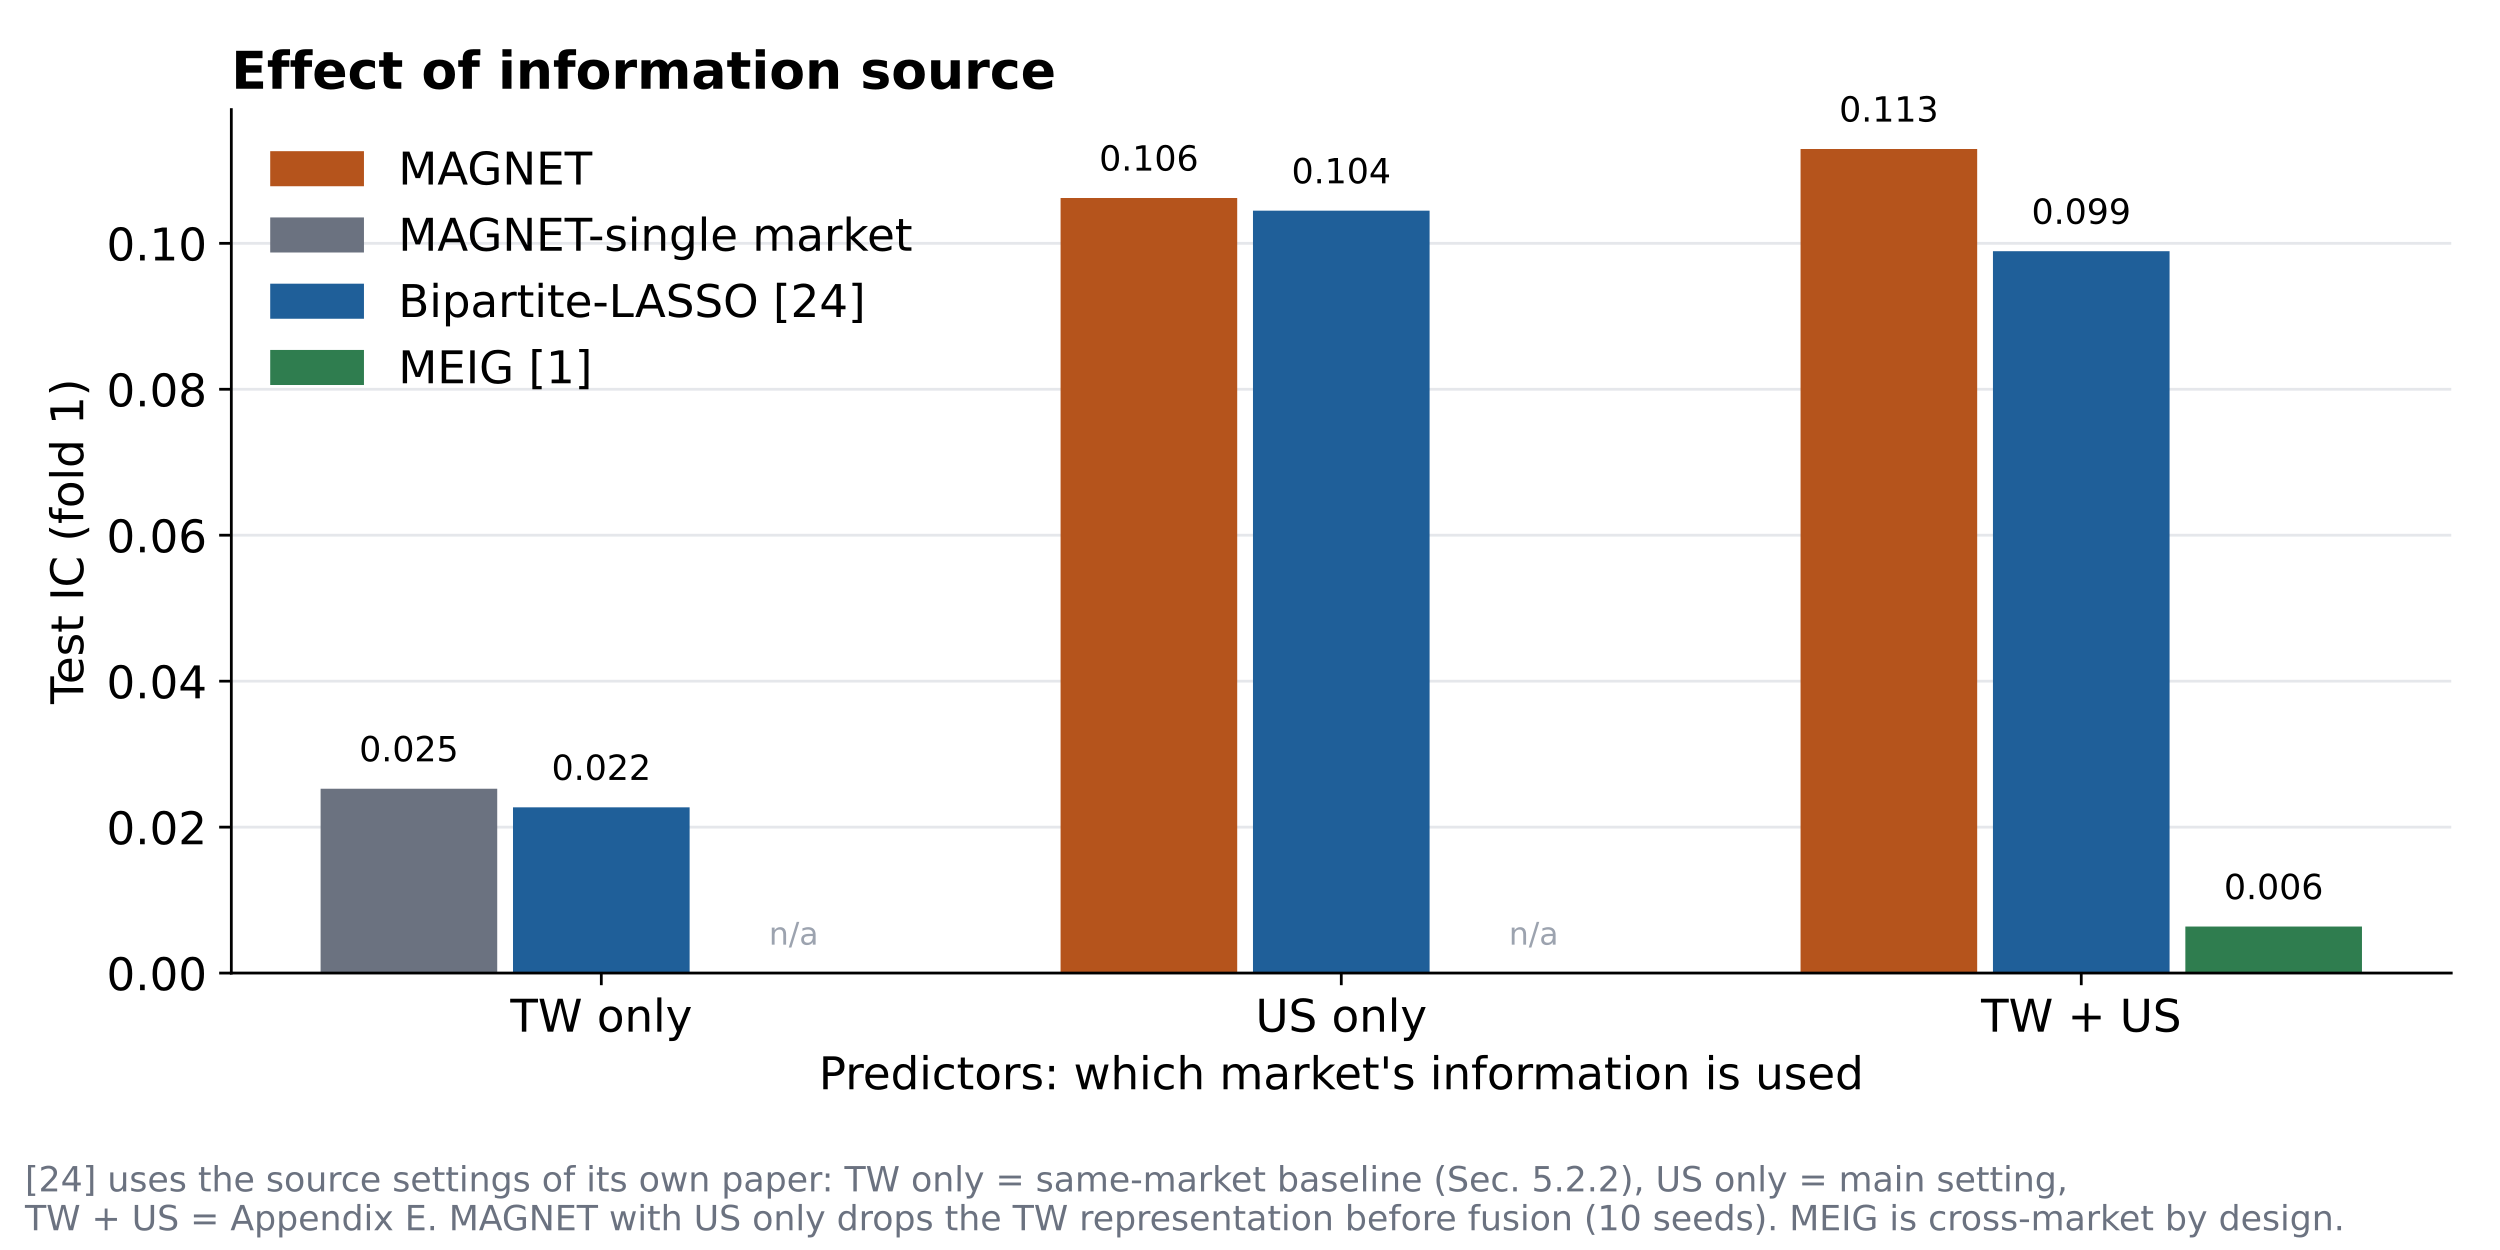
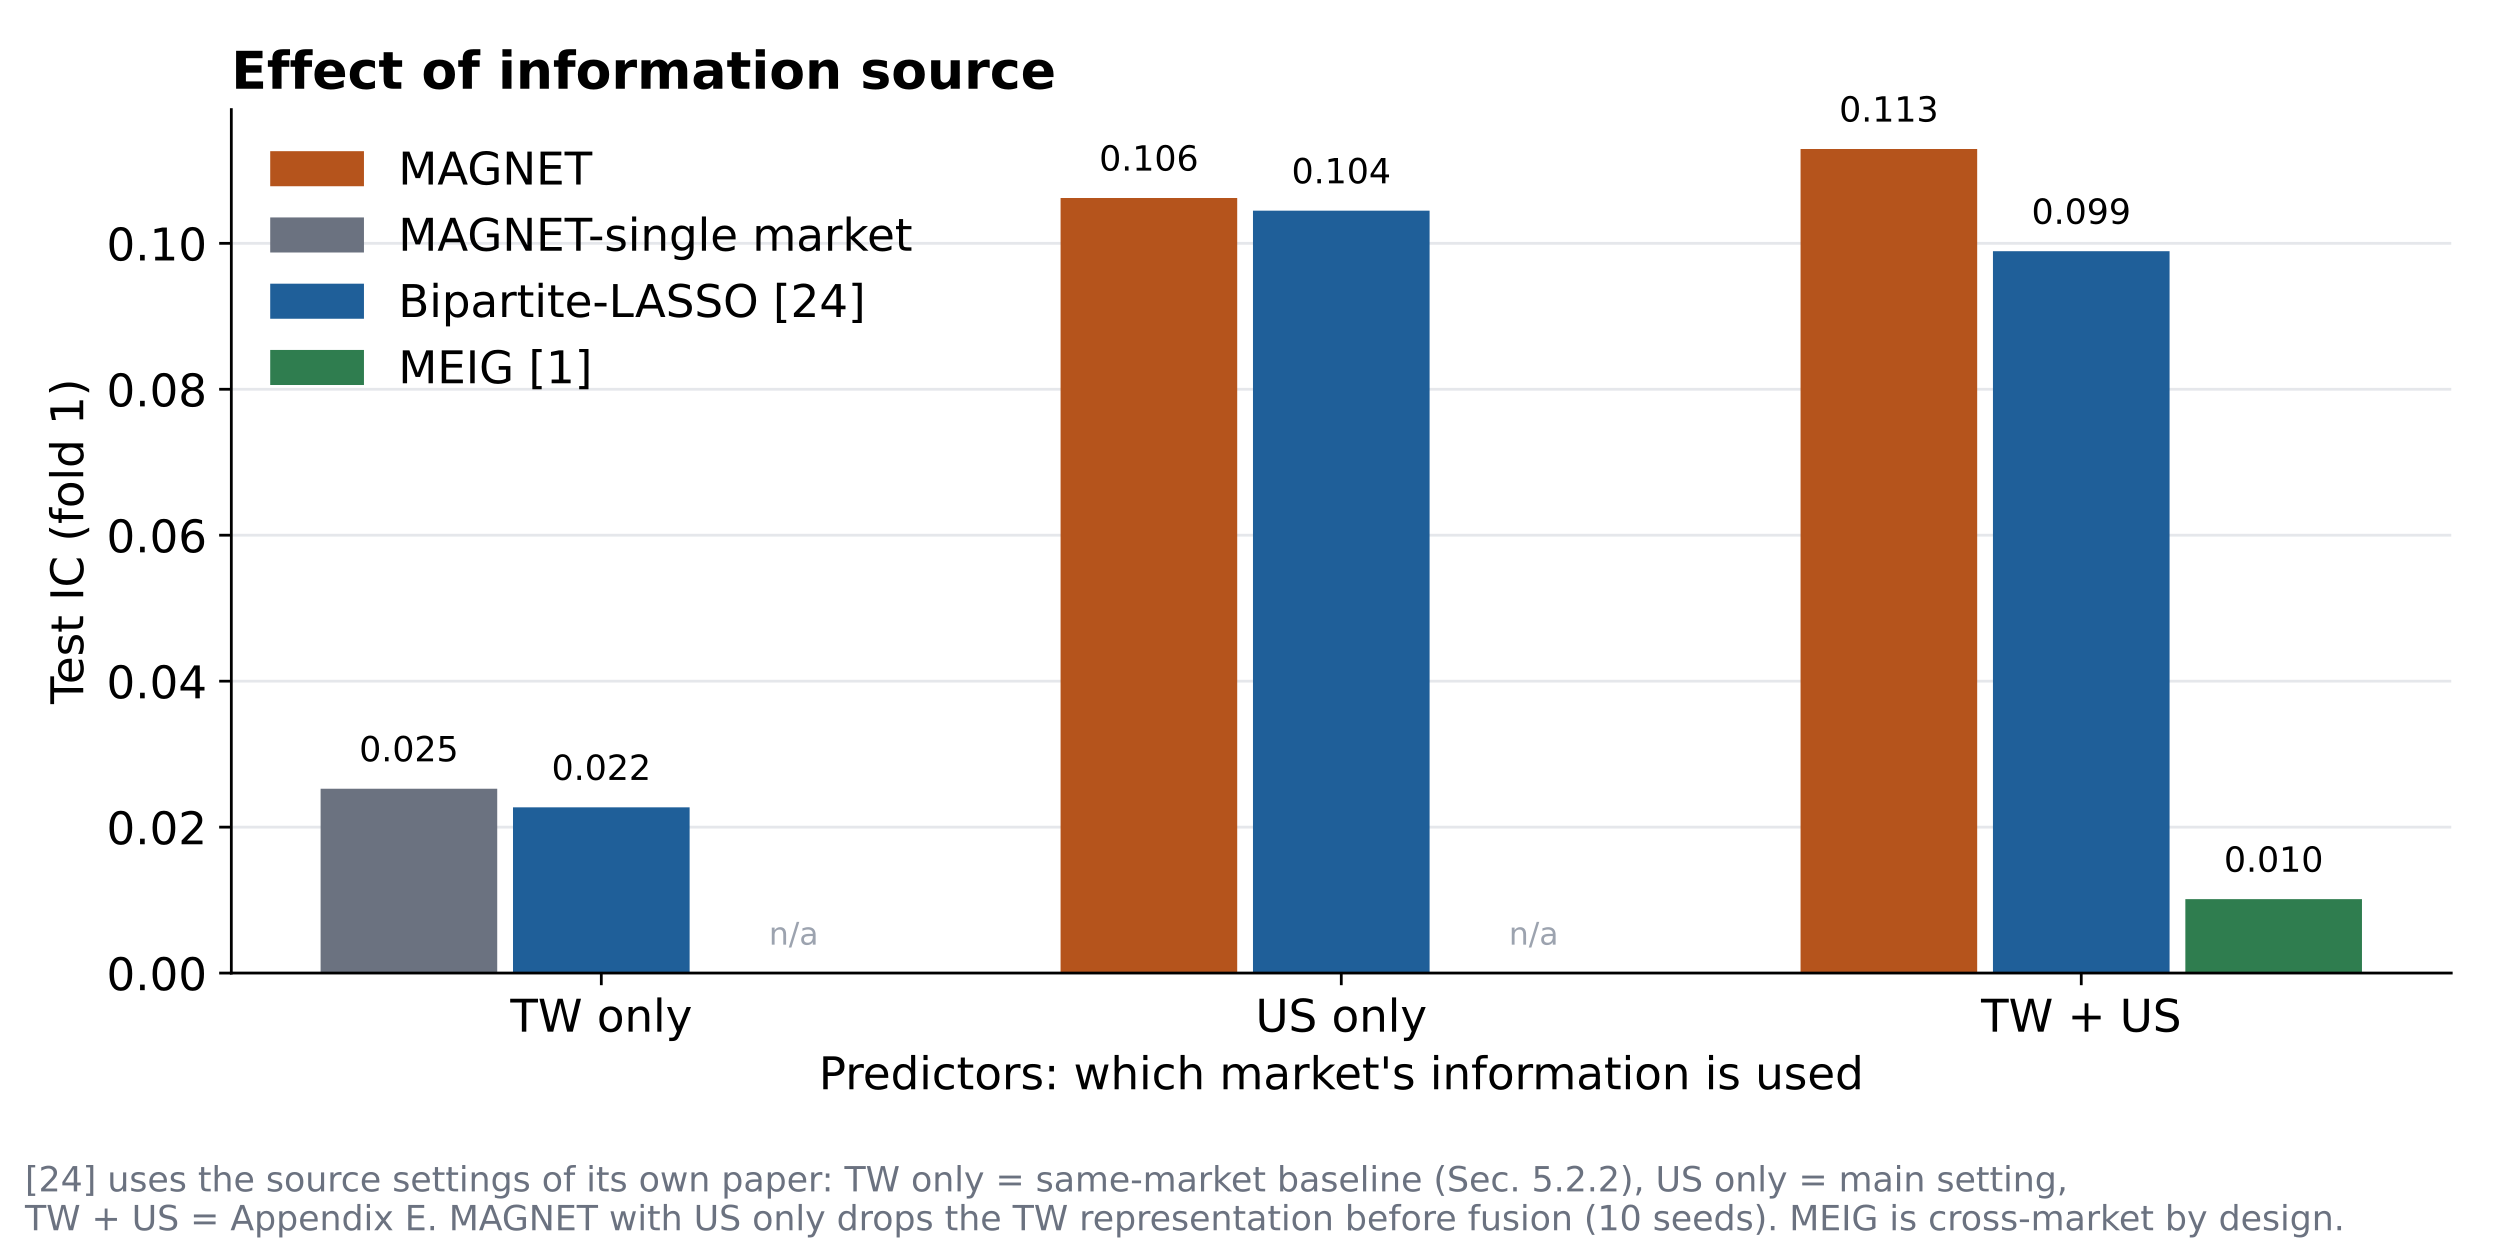
<svg xmlns="http://www.w3.org/2000/svg" xmlns:xlink="http://www.w3.org/1999/xlink" width="720pt" height="360pt" viewBox="0 0 720 360" version="1.1">
  <defs>
    <style type="text/css">*{stroke-linejoin: round; stroke-linecap: butt}</style>
  </defs>
  <g id="figure_1">
    <g id="patch_1">
      <path d="M 0 360  L 720 360  L 720 0  L 0 0  z " style="fill: #ffffff" />
    </g>
    <g id="axes_1">
      <g id="patch_2">
        <path d="M 66.62 280.24  L 705.96 280.24  L 705.96 31.56  L 66.62 31.56  z " style="fill: #ffffff" />
      </g>
      <g id="matplotlib.axis_1">
        <g id="xtick_1">
          <g id="line2d_1">
            <defs>
-               <path id="m9305ba0b37" d="M 0 0  L 0 3.5  " style="stroke: #000000; stroke-width: 0.8" />
+               <path id="ma3f7df6ed5" d="M 0 0  L 0 3.5  " style="stroke: #000000; stroke-width: 0.8" />
            </defs>
            <g>
-               <use xlink:href="#m9305ba0b37" x="173.177" y="280.24" style="stroke: #000000; stroke-width: 0.8" />
+               <use xlink:href="#ma3f7df6ed5" x="173.177" y="280.24" style="stroke: #000000; stroke-width: 0.8" />
            </g>
          </g>
          <g id="text_1">
            <text style="font-size: 13px; font-family: 'DejaVu Sans'; text-anchor: middle" x="173.177" y="297.118" transform="rotate(-0 173.1767 297.118)">TW only</text>
          </g>
        </g>
        <g id="xtick_2">
          <g id="line2d_2">
            <g>
-               <use xlink:href="#m9305ba0b37" x="386.29" y="280.24" style="stroke: #000000; stroke-width: 0.8" />
+               <use xlink:href="#ma3f7df6ed5" x="386.29" y="280.24" style="stroke: #000000; stroke-width: 0.8" />
            </g>
          </g>
          <g id="text_2">
            <text style="font-size: 13px; font-family: 'DejaVu Sans'; text-anchor: middle" x="386.29" y="297.118" transform="rotate(-0 386.29 297.118)">US only</text>
          </g>
        </g>
        <g id="xtick_3">
          <g id="line2d_3">
            <g>
-               <use xlink:href="#m9305ba0b37" x="599.403" y="280.24" style="stroke: #000000; stroke-width: 0.8" />
+               <use xlink:href="#ma3f7df6ed5" x="599.403" y="280.24" style="stroke: #000000; stroke-width: 0.8" />
            </g>
          </g>
          <g id="text_3">
            <text style="font-size: 13px; font-family: 'DejaVu Sans'; text-anchor: middle" x="599.403" y="297.118" transform="rotate(-0 599.4033 297.118)">TW + US</text>
          </g>
        </g>
        <g id="text_4">
          <text style="font-size: 13px; font-family: 'DejaVu Sans'; text-anchor: middle" x="386.29" y="313.7" transform="rotate(-0 386.29 313.6995)">Predictors: which market's information is used</text>
        </g>
      </g>
      <g id="matplotlib.axis_2">
        <g id="ytick_1">
          <g id="line2d_4">
-             <path d="M 66.62 280.24  L 705.96 280.24  " clip-path="url(#p28267e8e22)" style="fill: none; stroke: #e5e7eb; stroke-width: 0.8; stroke-linecap: square" />
+             <path d="M 66.62 280.24  L 705.96 280.24  " clip-path="url(#p81a6cce3a5)" style="fill: none; stroke: #e5e7eb; stroke-width: 0.8; stroke-linecap: square" />
          </g>
          <g id="line2d_5">
            <defs>
-               <path id="m77ff7c6c38" d="M 0 0  L -3.5 0  " style="stroke: #000000; stroke-width: 0.8" />
+               <path id="m0f8f428314" d="M 0 0  L -3.5 0  " style="stroke: #000000; stroke-width: 0.8" />
            </defs>
            <g>
-               <use xlink:href="#m77ff7c6c38" x="66.62" y="280.24" style="stroke: #000000; stroke-width: 0.8" />
+               <use xlink:href="#m0f8f428314" x="66.62" y="280.24" style="stroke: #000000; stroke-width: 0.8" />
            </g>
          </g>
          <g id="text_5">
            <text style="font-size: 13px; font-family: 'DejaVu Sans'; text-anchor: end" x="59.62" y="285.179" transform="rotate(-0 59.62 285.179)">0.00</text>
          </g>
        </g>
        <g id="ytick_2">
          <g id="line2d_6">
-             <path d="M 66.62 238.207  L 705.96 238.207  " clip-path="url(#p28267e8e22)" style="fill: none; stroke: #e5e7eb; stroke-width: 0.8; stroke-linecap: square" />
+             <path d="M 66.62 238.207  L 705.96 238.207  " clip-path="url(#p81a6cce3a5)" style="fill: none; stroke: #e5e7eb; stroke-width: 0.8; stroke-linecap: square" />
          </g>
          <g id="line2d_7">
            <g>
-               <use xlink:href="#m77ff7c6c38" x="66.62" y="238.207" style="stroke: #000000; stroke-width: 0.8" />
+               <use xlink:href="#m0f8f428314" x="66.62" y="238.207" style="stroke: #000000; stroke-width: 0.8" />
            </g>
          </g>
          <g id="text_6">
            <text style="font-size: 13px; font-family: 'DejaVu Sans'; text-anchor: end" x="59.62" y="243.146" transform="rotate(-0 59.62 243.1462)">0.02</text>
          </g>
        </g>
        <g id="ytick_3">
          <g id="line2d_8">
-             <path d="M 66.62 196.174  L 705.96 196.174  " clip-path="url(#p28267e8e22)" style="fill: none; stroke: #e5e7eb; stroke-width: 0.8; stroke-linecap: square" />
+             <path d="M 66.62 196.174  L 705.96 196.174  " clip-path="url(#p81a6cce3a5)" style="fill: none; stroke: #e5e7eb; stroke-width: 0.8; stroke-linecap: square" />
          </g>
          <g id="line2d_9">
            <g>
-               <use xlink:href="#m77ff7c6c38" x="66.62" y="196.174" style="stroke: #000000; stroke-width: 0.8" />
+               <use xlink:href="#m0f8f428314" x="66.62" y="196.174" style="stroke: #000000; stroke-width: 0.8" />
            </g>
          </g>
          <g id="text_7">
            <text style="font-size: 13px; font-family: 'DejaVu Sans'; text-anchor: end" x="59.62" y="201.113" transform="rotate(-0 59.62 201.1135)">0.04</text>
          </g>
        </g>
        <g id="ytick_4">
          <g id="line2d_10">
-             <path d="M 66.62 154.142  L 705.96 154.142  " clip-path="url(#p28267e8e22)" style="fill: none; stroke: #e5e7eb; stroke-width: 0.8; stroke-linecap: square" />
+             <path d="M 66.62 154.142  L 705.96 154.142  " clip-path="url(#p81a6cce3a5)" style="fill: none; stroke: #e5e7eb; stroke-width: 0.8; stroke-linecap: square" />
          </g>
          <g id="line2d_11">
            <g>
-               <use xlink:href="#m77ff7c6c38" x="66.62" y="154.142" style="stroke: #000000; stroke-width: 0.8" />
+               <use xlink:href="#m0f8f428314" x="66.62" y="154.142" style="stroke: #000000; stroke-width: 0.8" />
            </g>
          </g>
          <g id="text_8">
            <text style="font-size: 13px; font-family: 'DejaVu Sans'; text-anchor: end" x="59.62" y="159.081" transform="rotate(-0 59.62 159.0807)">0.06</text>
          </g>
        </g>
        <g id="ytick_5">
          <g id="line2d_12">
-             <path d="M 66.62 112.109  L 705.96 112.109  " clip-path="url(#p28267e8e22)" style="fill: none; stroke: #e5e7eb; stroke-width: 0.8; stroke-linecap: square" />
+             <path d="M 66.62 112.109  L 705.96 112.109  " clip-path="url(#p81a6cce3a5)" style="fill: none; stroke: #e5e7eb; stroke-width: 0.8; stroke-linecap: square" />
          </g>
          <g id="line2d_13">
            <g>
-               <use xlink:href="#m77ff7c6c38" x="66.62" y="112.109" style="stroke: #000000; stroke-width: 0.8" />
+               <use xlink:href="#m0f8f428314" x="66.62" y="112.109" style="stroke: #000000; stroke-width: 0.8" />
            </g>
          </g>
          <g id="text_9">
            <text style="font-size: 13px; font-family: 'DejaVu Sans'; text-anchor: end" x="59.62" y="117.048" transform="rotate(-0 59.62 117.0479)">0.08</text>
          </g>
        </g>
        <g id="ytick_6">
          <g id="line2d_14">
-             <path d="M 66.62 70.076  L 705.96 70.076  " clip-path="url(#p28267e8e22)" style="fill: none; stroke: #e5e7eb; stroke-width: 0.8; stroke-linecap: square" />
+             <path d="M 66.62 70.076  L 705.96 70.076  " clip-path="url(#p81a6cce3a5)" style="fill: none; stroke: #e5e7eb; stroke-width: 0.8; stroke-linecap: square" />
          </g>
          <g id="line2d_15">
            <g>
-               <use xlink:href="#m77ff7c6c38" x="66.62" y="70.076" style="stroke: #000000; stroke-width: 0.8" />
+               <use xlink:href="#m0f8f428314" x="66.62" y="70.076" style="stroke: #000000; stroke-width: 0.8" />
            </g>
          </g>
          <g id="text_10">
            <text style="font-size: 13px; font-family: 'DejaVu Sans'; text-anchor: end" x="59.62" y="75.015" transform="rotate(-0 59.62 75.01516)">0.10</text>
          </g>
        </g>
        <g id="text_11">
          <text style="font-size: 13px; font-family: 'DejaVu Sans'; text-anchor: middle" x="23.971" y="155.9" transform="rotate(-90 23.97109 155.9)">Test IC (fold 1)</text>
        </g>
      </g>
      <g id="patch_3">
-         <path d="M 92.833 280.24  L 142.701 280.24  L 142.701 227.649  L 92.833 227.649  z " clip-path="url(#p28267e8e22)" style="fill: #6b7280; stroke: #6b7280; stroke-linejoin: miter" />
+         <path d="M 92.833 280.24  L 142.701 280.24  L 142.701 227.649  L 92.833 227.649  z " clip-path="url(#p81a6cce3a5)" style="fill: #6b7280; stroke: #6b7280; stroke-linejoin: miter" />
      </g>
      <g id="patch_4">
-         <path d="M 148.242 280.24  L 198.111 280.24  L 198.111 233.003  L 148.242 233.003  z " clip-path="url(#p28267e8e22)" style="fill: #1f5f99; stroke: #1f5f99; stroke-linejoin: miter" />
+         <path d="M 148.242 280.24  L 198.111 280.24  L 198.111 233.003  L 148.242 233.003  z " clip-path="url(#p81a6cce3a5)" style="fill: #1f5f99; stroke: #1f5f99; stroke-linejoin: miter" />
      </g>
      <g id="patch_5">
-         <path d="M 305.946 280.24  L 355.815 280.24  L 355.815 57.516  L 305.946 57.516  z " clip-path="url(#p28267e8e22)" style="fill: #b5541c; stroke: #b5541c; stroke-linejoin: miter" />
+         <path d="M 305.946 280.24  L 355.815 280.24  L 355.815 57.516  L 305.946 57.516  z " clip-path="url(#p81a6cce3a5)" style="fill: #b5541c; stroke: #b5541c; stroke-linejoin: miter" />
      </g>
      <g id="patch_6">
-         <path d="M 361.356 280.24  L 411.224 280.24  L 411.224 61.181  L 361.356 61.181  z " clip-path="url(#p28267e8e22)" style="fill: #1f5f99; stroke: #1f5f99; stroke-linejoin: miter" />
+         <path d="M 361.356 280.24  L 411.224 280.24  L 411.224 61.181  L 361.356 61.181  z " clip-path="url(#p81a6cce3a5)" style="fill: #1f5f99; stroke: #1f5f99; stroke-linejoin: miter" />
      </g>
      <g id="patch_7">
-         <path d="M 519.06 280.24  L 568.928 280.24  L 568.928 43.402  L 519.06 43.402  z " clip-path="url(#p28267e8e22)" style="fill: #b5541c; stroke: #b5541c; stroke-linejoin: miter" />
+         <path d="M 519.06 280.24  L 568.928 280.24  L 568.928 43.402  L 519.06 43.402  z " clip-path="url(#p81a6cce3a5)" style="fill: #b5541c; stroke: #b5541c; stroke-linejoin: miter" />
      </g>
      <g id="patch_8">
-         <path d="M 574.469 280.24  L 624.338 280.24  L 624.338 72.849  L 574.469 72.849  z " clip-path="url(#p28267e8e22)" style="fill: #1f5f99; stroke: #1f5f99; stroke-linejoin: miter" />
+         <path d="M 574.469 280.24  L 624.338 280.24  L 624.338 72.849  L 574.469 72.849  z " clip-path="url(#p81a6cce3a5)" style="fill: #1f5f99; stroke: #1f5f99; stroke-linejoin: miter" />
      </g>
      <g id="patch_9">
-         <path d="M 629.879 280.24  L 679.747 280.24  L 679.747 267.342  L 629.879 267.342  z " clip-path="url(#p28267e8e22)" style="fill: #2f7d4f; stroke: #2f7d4f; stroke-linejoin: miter" />
+         <path d="M 629.879 280.24  L 679.747 280.24  L 679.747 259.449  L 629.879 259.449  z " clip-path="url(#p81a6cce3a5)" style="fill: #2f7d4f; stroke: #2f7d4f; stroke-linejoin: miter" />
      </g>
      <g id="patch_10">
        <path d="M 66.62 280.24  L 66.62 31.56  " style="fill: none; stroke: #000000; stroke-width: 0.8; stroke-linejoin: miter; stroke-linecap: square" />
      </g>
      <g id="patch_11">
        <path d="M 66.62 280.24  L 705.96 280.24  " style="fill: none; stroke: #000000; stroke-width: 0.8; stroke-linejoin: miter; stroke-linecap: square" />
      </g>
      <g id="text_12">
        <text style="font-size: 10px; font-family: 'DejaVu Sans'; text-anchor: middle" x="117.767" y="219.264" transform="rotate(-0 117.7672 219.2643)">0.025</text>
      </g>
      <g id="text_13">
        <text style="font-size: 10px; font-family: 'DejaVu Sans'; text-anchor: middle" x="173.177" y="224.618" transform="rotate(-0 173.1767 224.618)">0.022</text>
      </g>
      <g id="text_14">
        <text style="font-size: 9px; font-family: 'DejaVu Sans'; text-anchor: middle; fill: #9ca3af" x="228.586" y="272.063" transform="rotate(-0 228.5861 272.0634)">n/a</text>
      </g>
      <g id="text_15">
        <text style="font-size: 10px; font-family: 'DejaVu Sans'; text-anchor: middle" x="330.881" y="49.131" transform="rotate(-0 330.8805 49.13137)">0.106</text>
      </g>
      <g id="text_16">
        <text style="font-size: 10px; font-family: 'DejaVu Sans'; text-anchor: middle" x="386.29" y="52.796" transform="rotate(-0 386.29 52.79626)">0.104</text>
      </g>
      <g id="text_17">
        <text style="font-size: 9px; font-family: 'DejaVu Sans'; text-anchor: middle; fill: #9ca3af" x="441.699" y="272.063" transform="rotate(-0 441.6995 272.0634)">n/a</text>
      </g>
      <g id="text_18">
        <text style="font-size: 10px; font-family: 'DejaVu Sans'; text-anchor: middle" x="543.994" y="35.017" transform="rotate(-0 543.9939 35.0173)">0.113</text>
      </g>
      <g id="text_19">
        <text style="font-size: 10px; font-family: 'DejaVu Sans'; text-anchor: middle" x="599.403" y="64.465" transform="rotate(-0 599.4033 64.46483)">0.099</text>
      </g>
      <g id="text_20">
-         <text style="font-size: 10px; font-family: 'DejaVu Sans'; text-anchor: middle" x="654.813" y="258.957" transform="rotate(-0 654.8128 258.9572)">0.006</text>
+         <text style="font-size: 10px; font-family: 'DejaVu Sans'; text-anchor: middle" x="654.813" y="251.065" transform="rotate(-0 654.8128 251.0648)">0.010</text>
      </g>
      <g id="text_21">
        <text style="font-weight: 700; font-size: 15px; font-family: 'DejaVu Sans'; text-anchor: start" x="66.62" y="25.56" transform="rotate(-0 66.62 25.56)">Effect of information source</text>
      </g>
      <g id="legend_1">
        <g id="patch_12">
          <path d="M 78.32 53.138  L 104.32 53.138  L 104.32 44.038  L 78.32 44.038  z " style="fill: #b5541c; stroke: #b5541c; stroke-linejoin: miter" />
        </g>
        <g id="text_22">
          <text style="font-size: 13px; font-family: 'DejaVu Sans'; text-anchor: start" x="114.72" y="53.138" transform="rotate(-0 114.72 53.13797)">MAGNET</text>
        </g>
        <g id="patch_13">
          <path d="M 78.32 72.22  L 104.32 72.22  L 104.32 63.12  L 78.32 63.12  z " style="fill: #6b7280; stroke: #6b7280; stroke-linejoin: miter" />
        </g>
        <g id="text_23">
          <text style="font-size: 13px; font-family: 'DejaVu Sans'; text-anchor: start" x="114.72" y="72.22" transform="rotate(-0 114.72 72.21953)">MAGNET-single market</text>
        </g>
        <g id="patch_14">
          <path d="M 78.32 91.301  L 104.32 91.301  L 104.32 82.201  L 78.32 82.201  z " style="fill: #1f5f99; stroke: #1f5f99; stroke-linejoin: miter" />
        </g>
        <g id="text_24">
          <text style="font-size: 13px; font-family: 'DejaVu Sans'; text-anchor: start" x="114.72" y="91.301" transform="rotate(-0 114.72 91.30109)">Bipartite-LASSO [24]</text>
        </g>
        <g id="patch_15">
          <path d="M 78.32 110.383  L 104.32 110.383  L 104.32 101.283  L 78.32 101.283  z " style="fill: #2f7d4f; stroke: #2f7d4f; stroke-linejoin: miter" />
        </g>
        <g id="text_25">
          <text style="font-size: 13px; font-family: 'DejaVu Sans'; text-anchor: start" x="114.72" y="110.383" transform="rotate(-0 114.72 110.3827)">MEIG [1]</text>
        </g>
      </g>
    </g>
    <g id="text_26">
      <text style="font-size: 10px; font-family: 'DejaVu Sans'; fill: #6b7280" transform="translate(7.2 343.1225)">[24] uses the source settings of its own paper: TW only = same-market baseline (Sec. 5.2.2), US only = main setting,</text>
      <text style="font-size: 10px; font-family: 'DejaVu Sans'; fill: #6b7280" transform="translate(7.2 354.3203)">TW + US = Appendix E. MAGNET with US only drops the TW representation before fusion (10 seeds). MEIG is cross-market by design.</text>
    </g>
  </g>
  <defs>
-     <clipPath id="p28267e8e22">
+     <clipPath id="p81a6cce3a5">
      <rect x="66.62" y="31.56" width="639.34" height="248.68" />
    </clipPath>
  </defs>
</svg>
